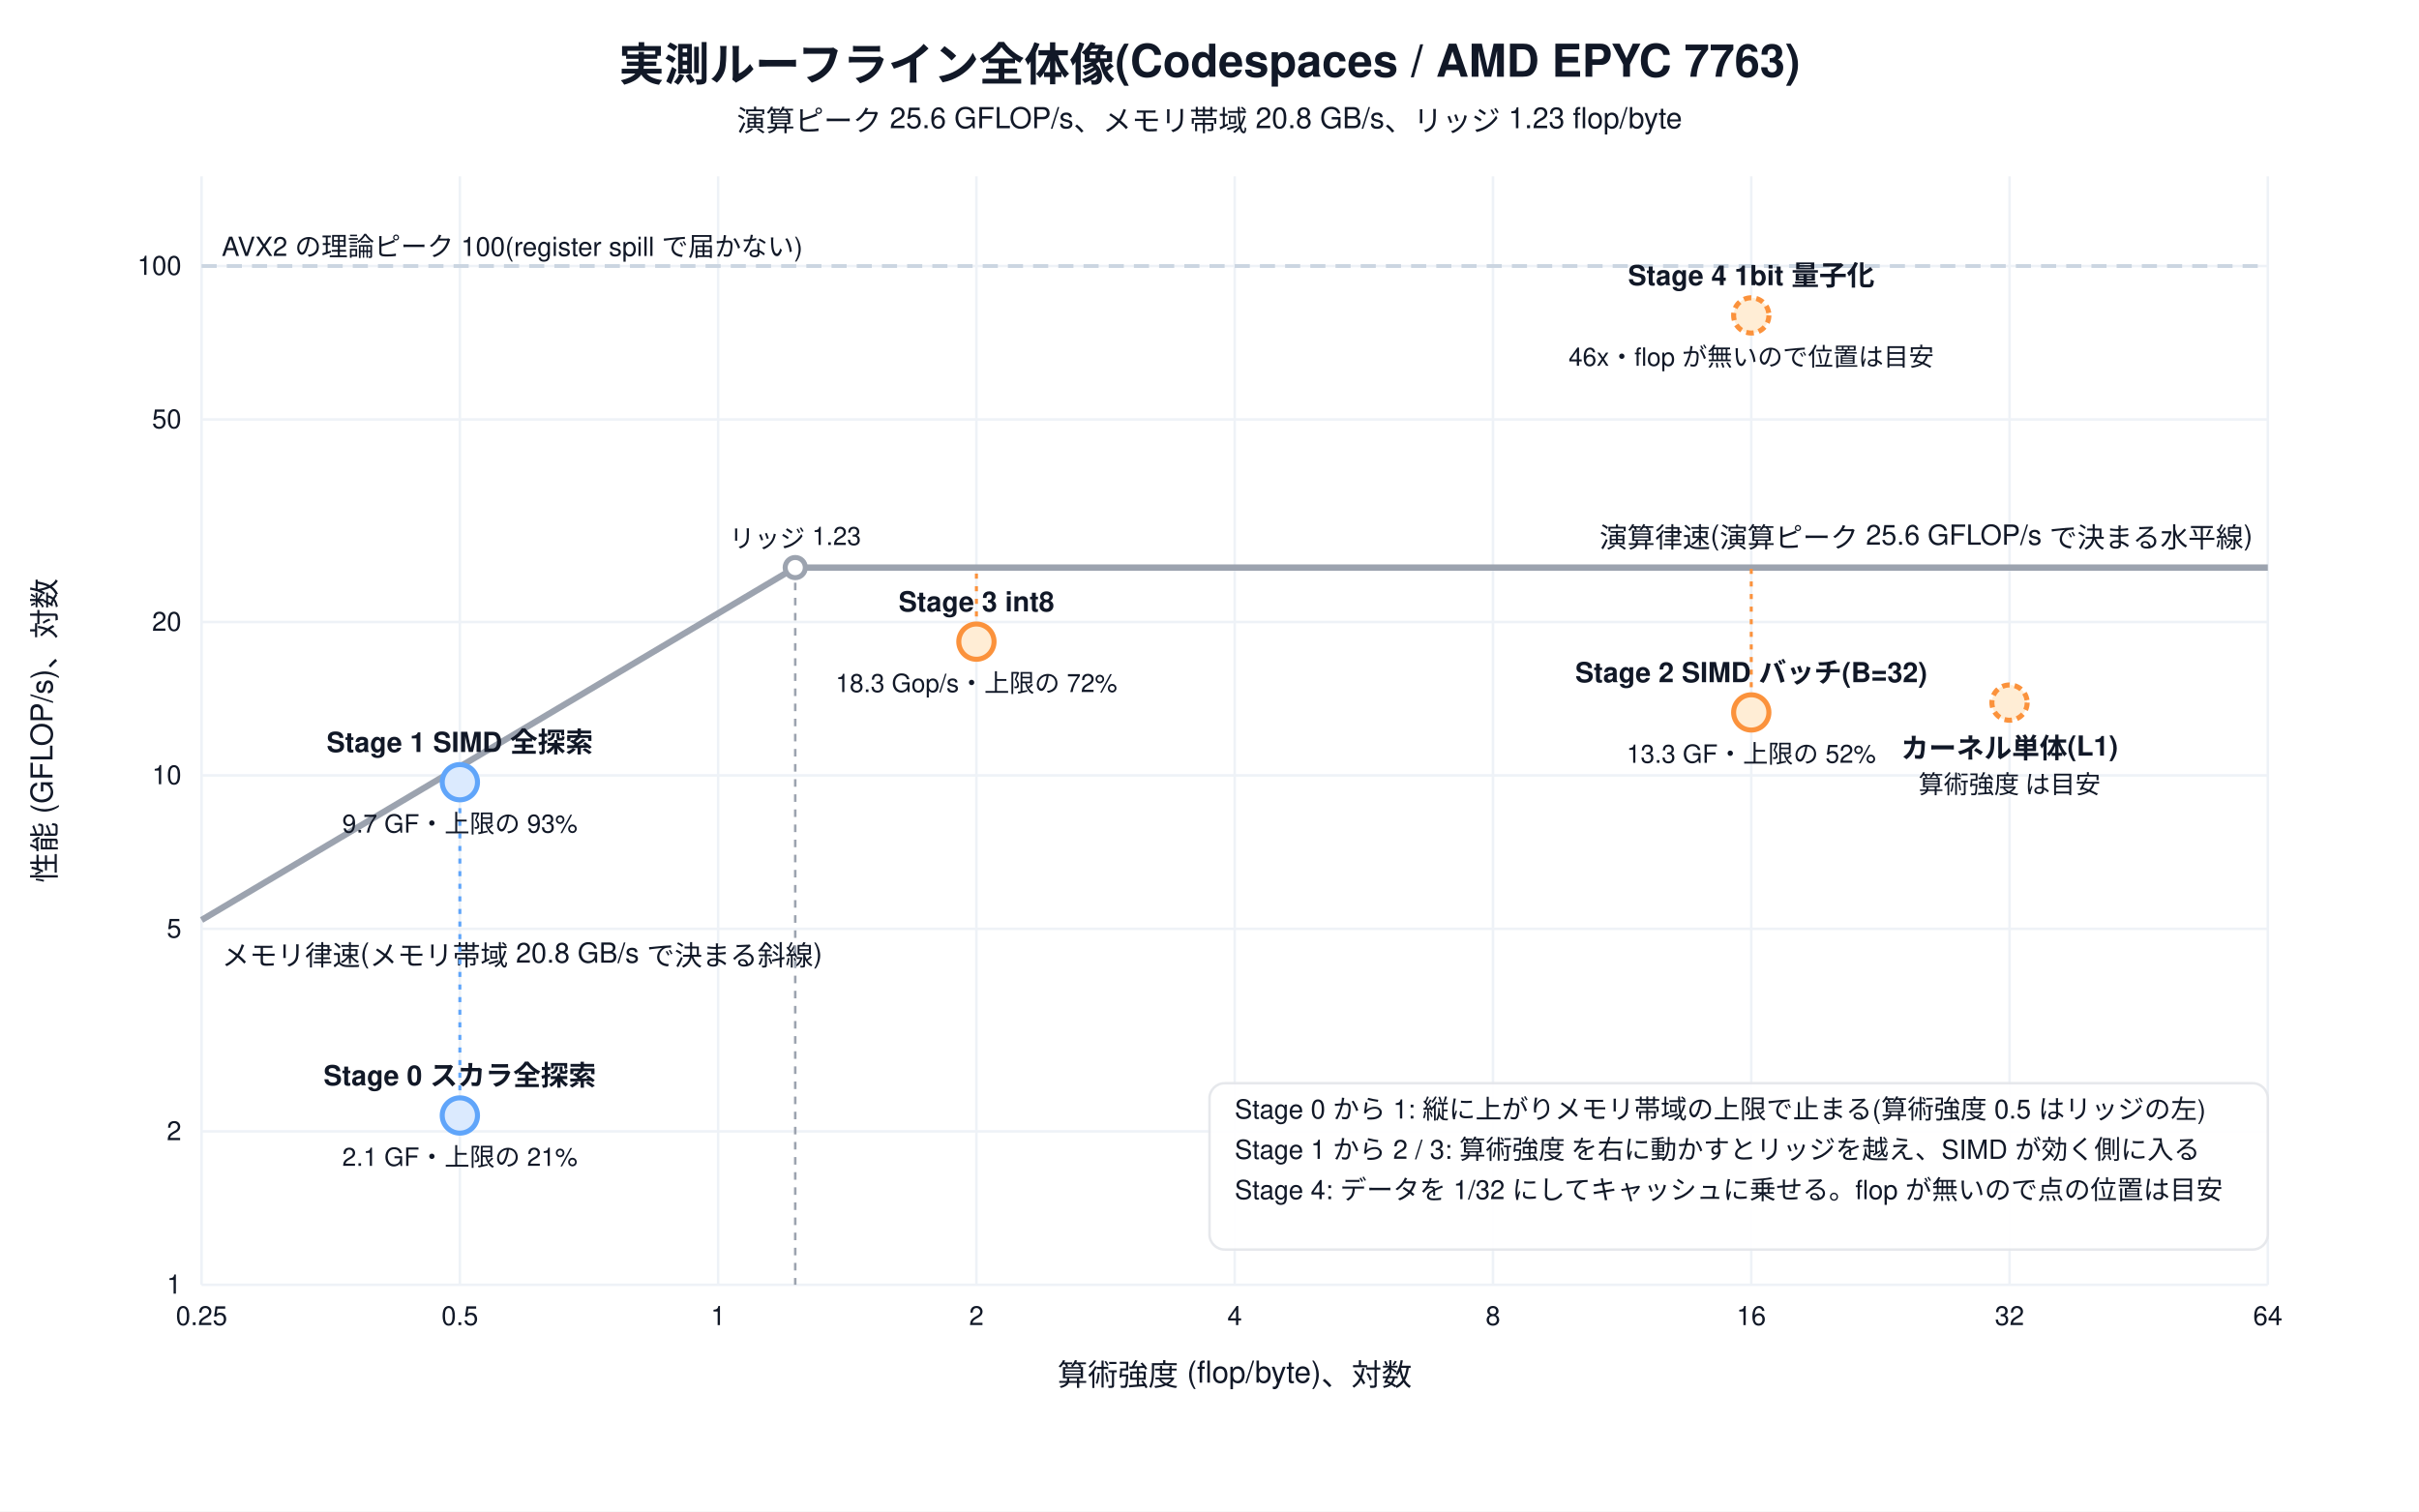
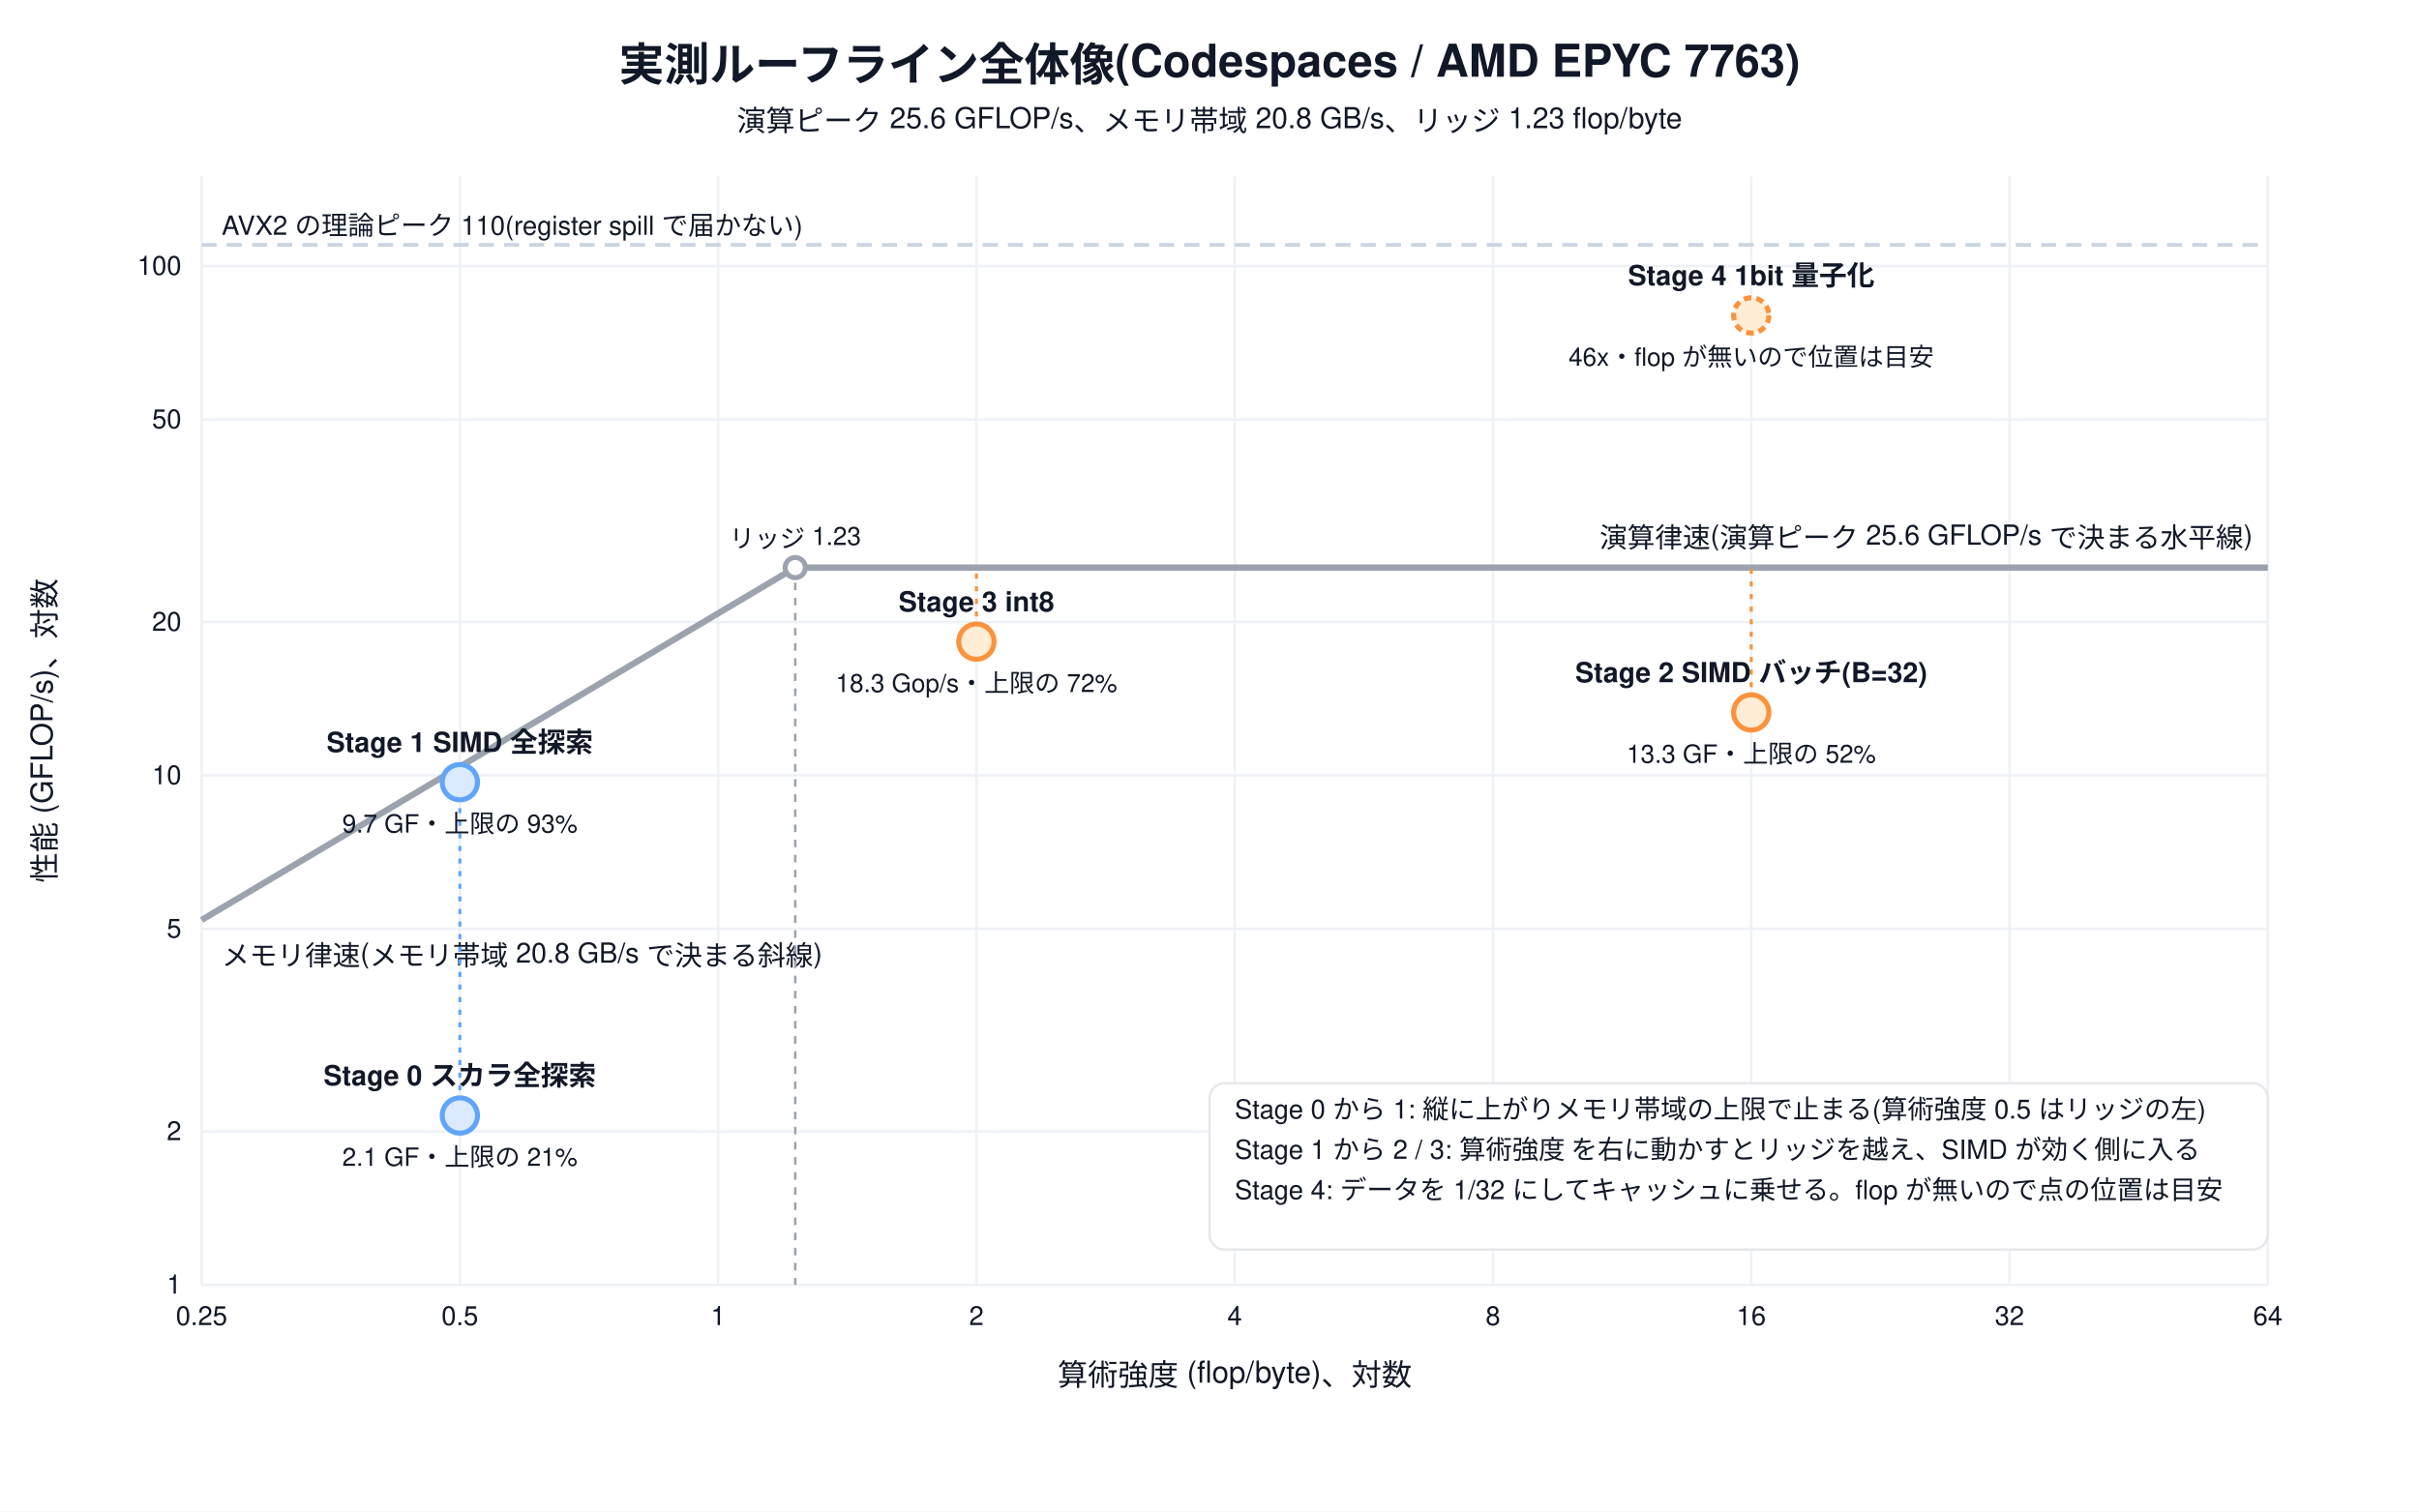
<svg xmlns="http://www.w3.org/2000/svg" viewBox="0 0 960 600">
  <style>text{font-family:'Helvetica Neue',Helvetica,Arial,'Hiragino Sans','Hiragino Kaku Gothic ProN',sans-serif;fill:#111827}</style>
  <rect width="960" height="600" fill="#ffffff" />
  <text x="480" y="32" font-size="18" font-weight="600" text-anchor="middle">実測ルーフライン全体像(Codespaces / AMD EPYC 7763)</text>
  <text x="480" y="52" font-size="11.5" fill="#6b7280" text-anchor="middle">演算ピーク 25.6 GFLOP/s、メモリ帯域 20.8 GB/s、リッジ 1.23 flop/byte</text>
  <line x1="80.0" y1="70.0" x2="80.0" y2="510.0" stroke="#eef2f7" />
  <text x="80.0" y="526.0" font-size="10.5" fill="#6b7280" text-anchor="middle">0.25</text>
  <line x1="182.5" y1="70.0" x2="182.5" y2="510.0" stroke="#eef2f7" />
  <text x="182.5" y="526.0" font-size="10.5" fill="#6b7280" text-anchor="middle">0.5</text>
  <line x1="285.0" y1="70.0" x2="285.0" y2="510.0" stroke="#eef2f7" />
  <text x="285.0" y="526.0" font-size="10.5" fill="#6b7280" text-anchor="middle">1</text>
  <line x1="387.5" y1="70.0" x2="387.5" y2="510.0" stroke="#eef2f7" />
  <text x="387.5" y="526.0" font-size="10.5" fill="#6b7280" text-anchor="middle">2</text>
  <line x1="490.0" y1="70.0" x2="490.0" y2="510.0" stroke="#eef2f7" />
  <text x="490.0" y="526.0" font-size="10.5" fill="#6b7280" text-anchor="middle">4</text>
  <line x1="592.5" y1="70.0" x2="592.5" y2="510.0" stroke="#eef2f7" />
  <text x="592.5" y="526.0" font-size="10.5" fill="#6b7280" text-anchor="middle">8</text>
  <line x1="695.0" y1="70.0" x2="695.0" y2="510.0" stroke="#eef2f7" />
  <text x="695.0" y="526.0" font-size="10.5" fill="#6b7280" text-anchor="middle">16</text>
  <line x1="797.5" y1="70.0" x2="797.5" y2="510.0" stroke="#eef2f7" />
  <text x="797.5" y="526.0" font-size="10.5" fill="#6b7280" text-anchor="middle">32</text>
  <line x1="900.0" y1="70.0" x2="900.0" y2="510.0" stroke="#eef2f7" />
  <text x="900.0" y="526.0" font-size="10.5" fill="#6b7280" text-anchor="middle">64</text>
  <line x1="80.0" y1="510.0" x2="900.0" y2="510.0" stroke="#eef2f7" />
  <text x="72.0" y="513.5" font-size="10.5" fill="#6b7280" text-anchor="end">1</text>
  <line x1="80.0" y1="449.1" x2="900.0" y2="449.1" stroke="#eef2f7" />
  <text x="72.0" y="452.6" font-size="10.5" fill="#6b7280" text-anchor="end">2</text>
  <line x1="80.0" y1="368.7" x2="900.0" y2="368.7" stroke="#eef2f7" />
  <text x="72.0" y="372.2" font-size="10.5" fill="#6b7280" text-anchor="end">5</text>
  <line x1="80.0" y1="307.8" x2="900.0" y2="307.8" stroke="#eef2f7" />
  <text x="72.0" y="311.3" font-size="10.5" fill="#6b7280" text-anchor="end">10</text>
  <line x1="80.0" y1="246.9" x2="900.0" y2="246.9" stroke="#eef2f7" />
  <text x="72.0" y="250.4" font-size="10.5" fill="#6b7280" text-anchor="end">20</text>
  <line x1="80.0" y1="166.5" x2="900.0" y2="166.5" stroke="#eef2f7" />
  <text x="72.0" y="170.0" font-size="10.5" fill="#6b7280" text-anchor="end">50</text>
  <line x1="80.0" y1="105.6" x2="900.0" y2="105.6" stroke="#eef2f7" />
  <text x="72.0" y="109.1" font-size="10.5" fill="#6b7280" text-anchor="end">100</text>
  <text x="490.0" y="550.0" font-size="12" fill="#374151" text-anchor="middle">算術強度 (flop/byte)、対数</text>
  <text transform="translate(22,290.0) rotate(-90)" font-size="12" fill="#374151" text-anchor="middle">性能 (GFLOP/s)、対数</text>
  <polyline fill="none" stroke="#9ca3af" stroke-width="2.5" points="80.0,365.2 315.6,225.3 900.0,225.3" />
  <text x="88.0" y="383.2" font-size="11" fill="#60a5fa" text-anchor="start">メモリ律速(メモリ帯域 20.8 GB/s で決まる斜線)</text>
  <text x="894.0" y="217.3" font-size="11" fill="#fb923c" text-anchor="end">演算律速(演算ピーク 25.6 GFLOP/s で決まる水平線)</text>
  <line x1="315.6" y1="225.3" x2="315.6" y2="510.0" stroke="#9ca3af" stroke-dasharray="3 3" />
  <circle cx="315.6" cy="225.3" r="4" fill="#ffffff" stroke="#9ca3af" stroke-width="2" />
  <text x="315.6" y="217.3" font-size="10" fill="#6b7280" text-anchor="middle">リッジ 1.23</text>
-   <line x1="80.0" y1="105.6" x2="900.0" y2="105.6" stroke="#cbd5e1" stroke-width="1.5" stroke-dasharray="6 4" />
-   <text x="88.0" y="101.6" font-size="10.5" fill="#94a3b8" text-anchor="start">AVX2 の理論ピーク 100(register spill で届かない)</text>
+   <line x1="80.0" y1="97.2" x2="900.0" y2="97.2" stroke="#cbd5e1" stroke-width="1.5" stroke-dasharray="6 4" />
+   <text x="88.0" y="93.2" font-size="10.5" fill="#94a3b8" text-anchor="start">AVX2 の理論ピーク 110(register spill で届かない)</text>
  <line x1="182.5" y1="442.8" x2="182.5" y2="304.4" stroke="#60a5fa" stroke-width="1.2" stroke-dasharray="2 3" />
  <circle cx="182.5" cy="442.8" r="7" fill="#dbeafe" stroke="#60a5fa" stroke-width="2" />
  <text x="182.5" y="430.8" font-size="11" font-weight="600" fill="#111827" text-anchor="middle">Stage 0 スカラ全探索</text>
  <text x="182.5" y="462.8" font-size="10" fill="#6b7280" text-anchor="middle">2.1 GF・上限の 21%</text>
  <line x1="182.5" y1="310.5" x2="182.5" y2="304.4" stroke="#60a5fa" stroke-width="1.2" stroke-dasharray="2 3" />
  <circle cx="182.5" cy="310.5" r="7" fill="#dbeafe" stroke="#60a5fa" stroke-width="2" />
  <text x="182.5" y="298.5" font-size="11" font-weight="600" fill="#111827" text-anchor="middle">Stage 1 SIMD 全探索</text>
  <text x="182.5" y="330.5" font-size="10" fill="#6b7280" text-anchor="middle">9.7 GF・上限の 93%</text>
-   <circle cx="797.5" cy="278.9" r="7" fill="#ffedd5" stroke="#fb923c" stroke-width="2" stroke-dasharray="3 2" />
-   <text x="797.5" y="300.9" font-size="11" font-weight="600" fill="#111827" text-anchor="middle">カーネル単体(L1)</text>
-   <text x="797.5" y="314.9" font-size="10" fill="#6b7280" text-anchor="middle">算術強度 は目安</text>
  <line x1="695.0" y1="282.8" x2="695.0" y2="225.3" stroke="#fb923c" stroke-width="1.2" stroke-dasharray="2 3" />
  <circle cx="695.0" cy="282.8" r="7" fill="#ffedd5" stroke="#fb923c" stroke-width="2" />
  <text x="695.0" y="270.8" font-size="11" font-weight="600" fill="#111827" text-anchor="middle">Stage 2 SIMD バッチ(B=32)</text>
  <text x="695.0" y="302.8" font-size="10" fill="#6b7280" text-anchor="middle">13.3 GF・上限の 52%</text>
  <line x1="387.5" y1="254.7" x2="387.5" y2="225.3" stroke="#fb923c" stroke-width="1.2" stroke-dasharray="2 3" />
  <circle cx="387.5" cy="254.7" r="7" fill="#ffedd5" stroke="#fb923c" stroke-width="2" />
  <text x="387.5" y="242.7" font-size="11" font-weight="600" fill="#111827" text-anchor="middle">Stage 3 int8</text>
  <text x="387.5" y="274.7" font-size="10" fill="#6b7280" text-anchor="middle">18.3 Gop/s・上限の 72%</text>
  <circle cx="695.0" cy="125.2" r="7" fill="#ffedd5" stroke="#fb923c" stroke-width="2" stroke-dasharray="3 2" />
  <text x="695.0" y="113.2" font-size="11" font-weight="600" fill="#111827" text-anchor="middle">Stage 4 1bit 量子化</text>
  <text x="695.0" y="145.2" font-size="10" fill="#6b7280" text-anchor="middle">46x・flop が無いので位置は目安</text>
  <rect x="480.0" y="430.0" width="420" height="66.0" rx="6" fill="#ffffff" stroke="#e5e7eb" opacity="0.95" />
  <text x="490.0" y="444.0" font-size="10.5" fill="#374151">Stage 0 から 1: 縦に上がりメモリ帯域の上限で止まる(算術強度 0.5 はリッジの左)</text>
  <text x="490.0" y="460.0" font-size="10.5" fill="#374151">Stage 1 から 2 / 3: 算術強度 を右に動かすとリッジを越え、SIMD が効く側に入る</text>
  <text x="490.0" y="476.0" font-size="10.5" fill="#374151">Stage 4: データを 1/32 にしてキャッシュに乗せる。flop が無いので点の位置は目安</text>
</svg>
